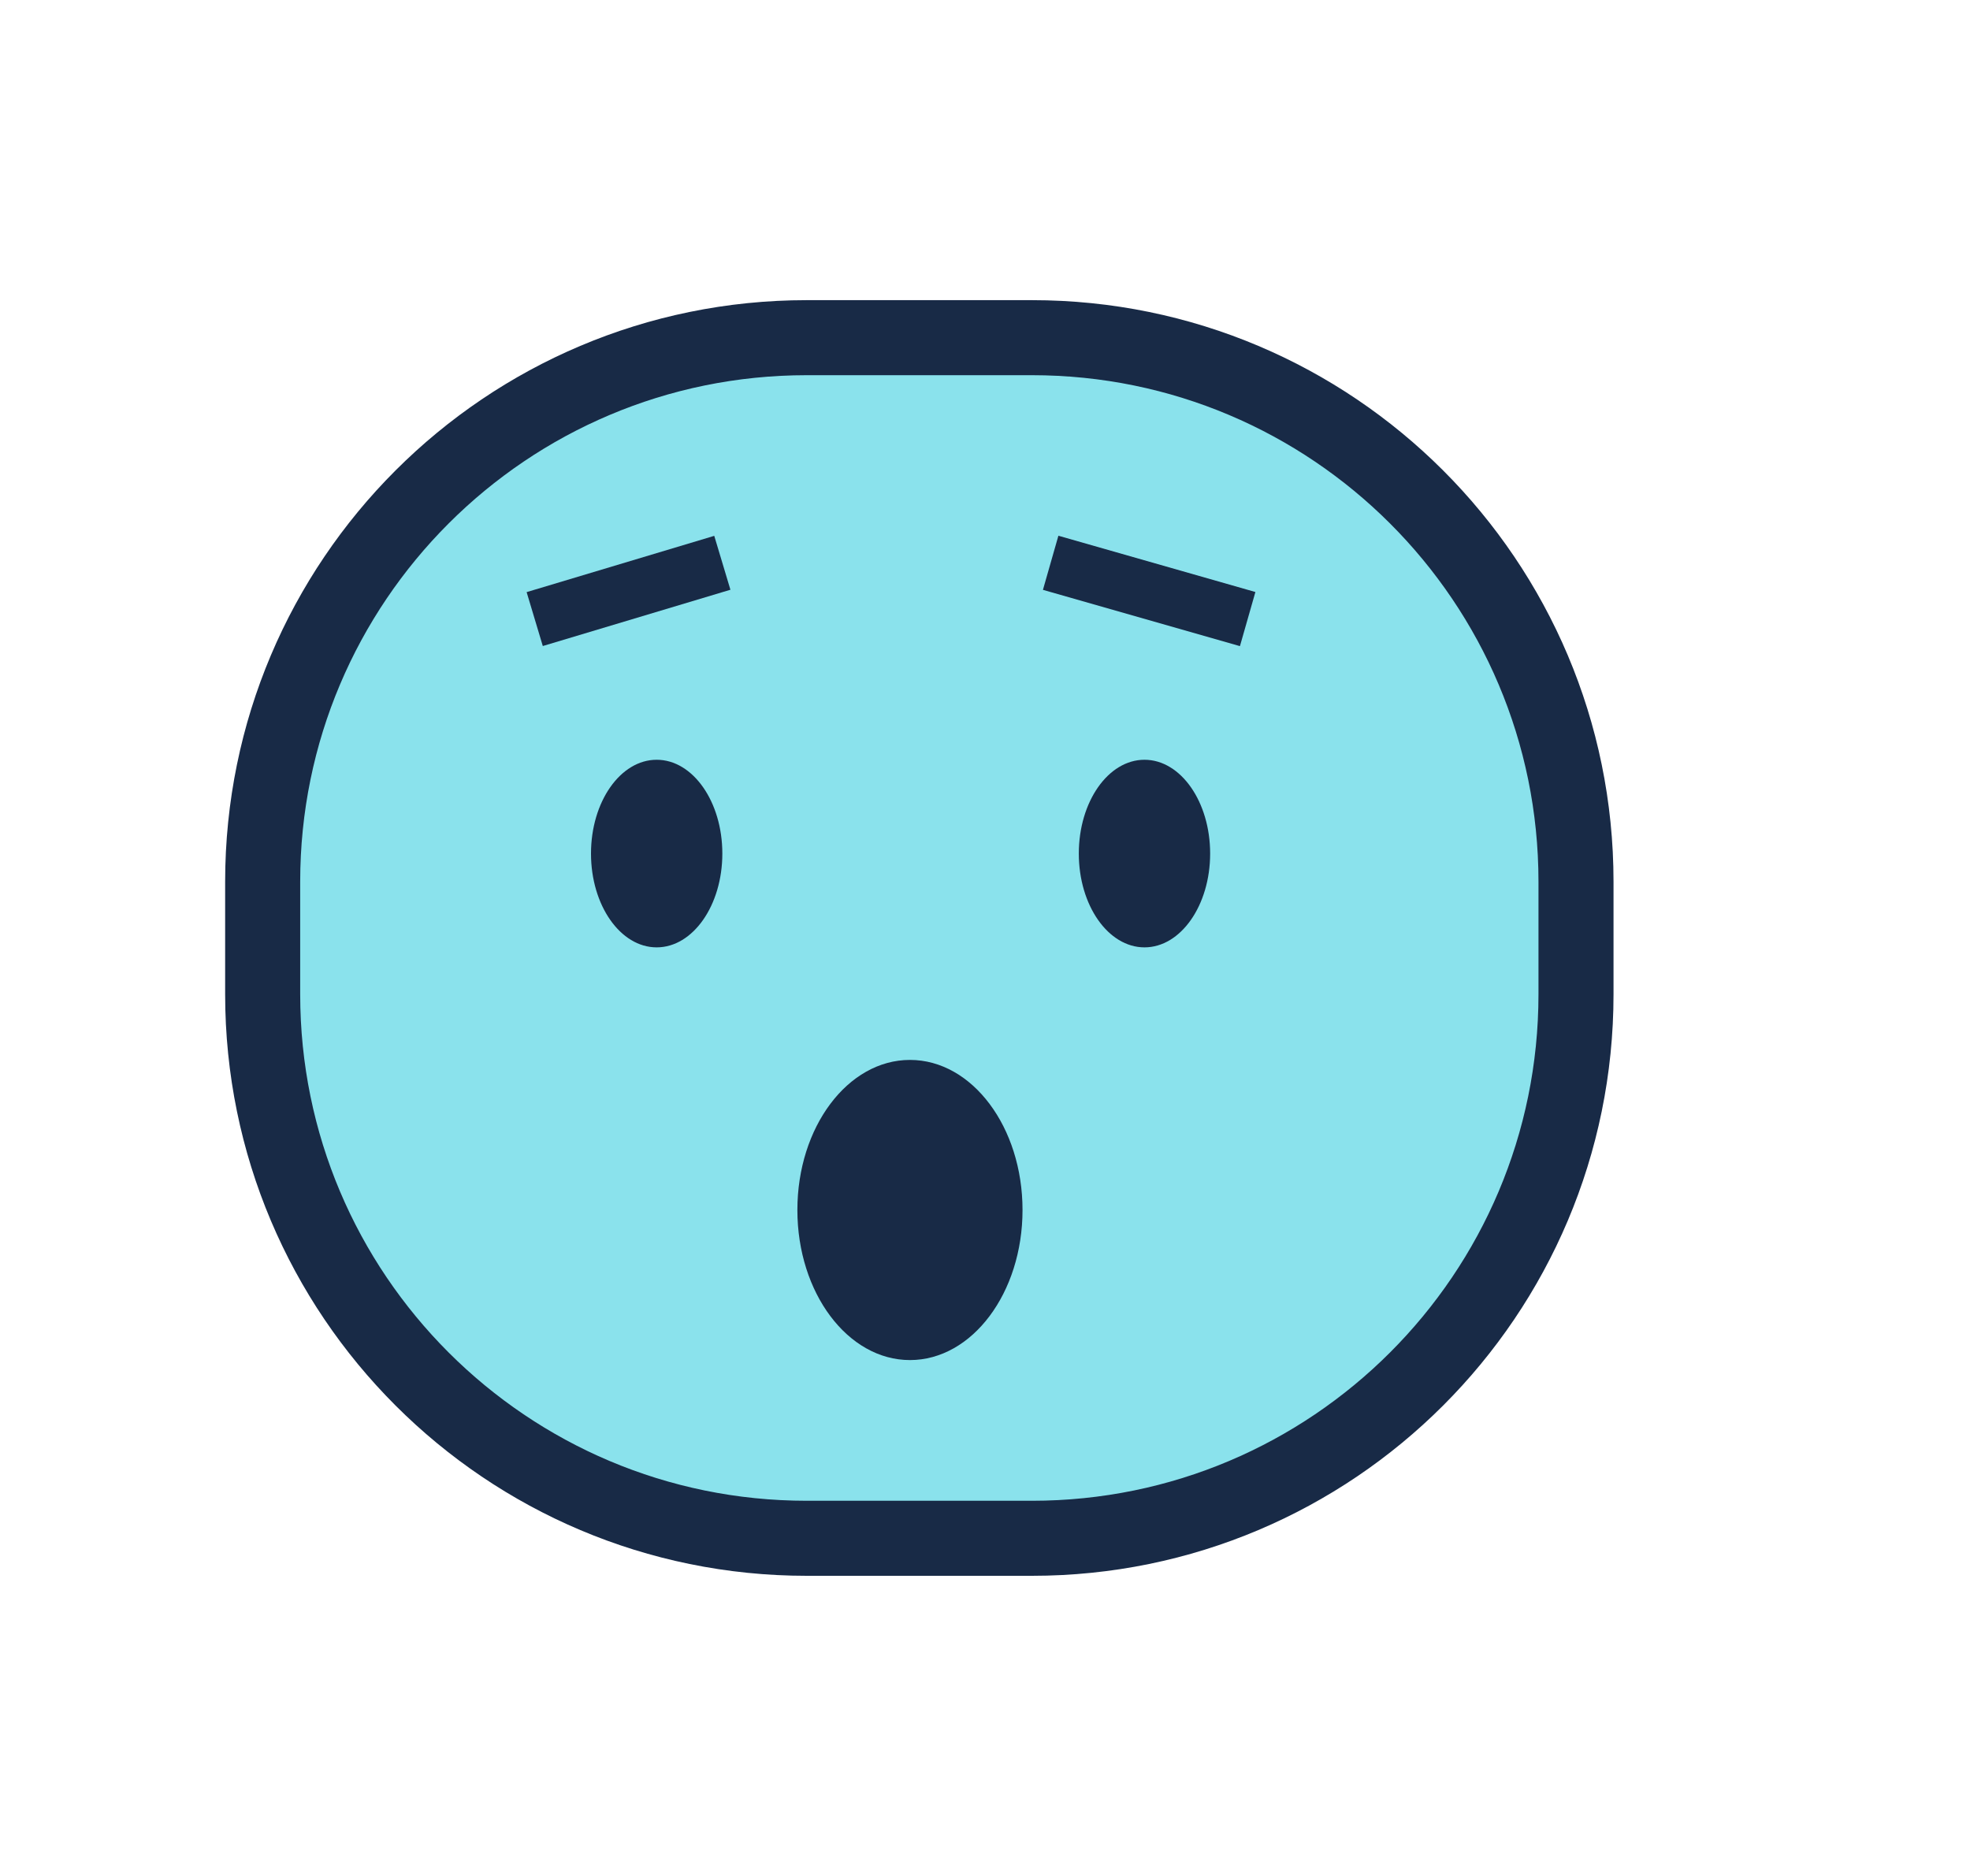
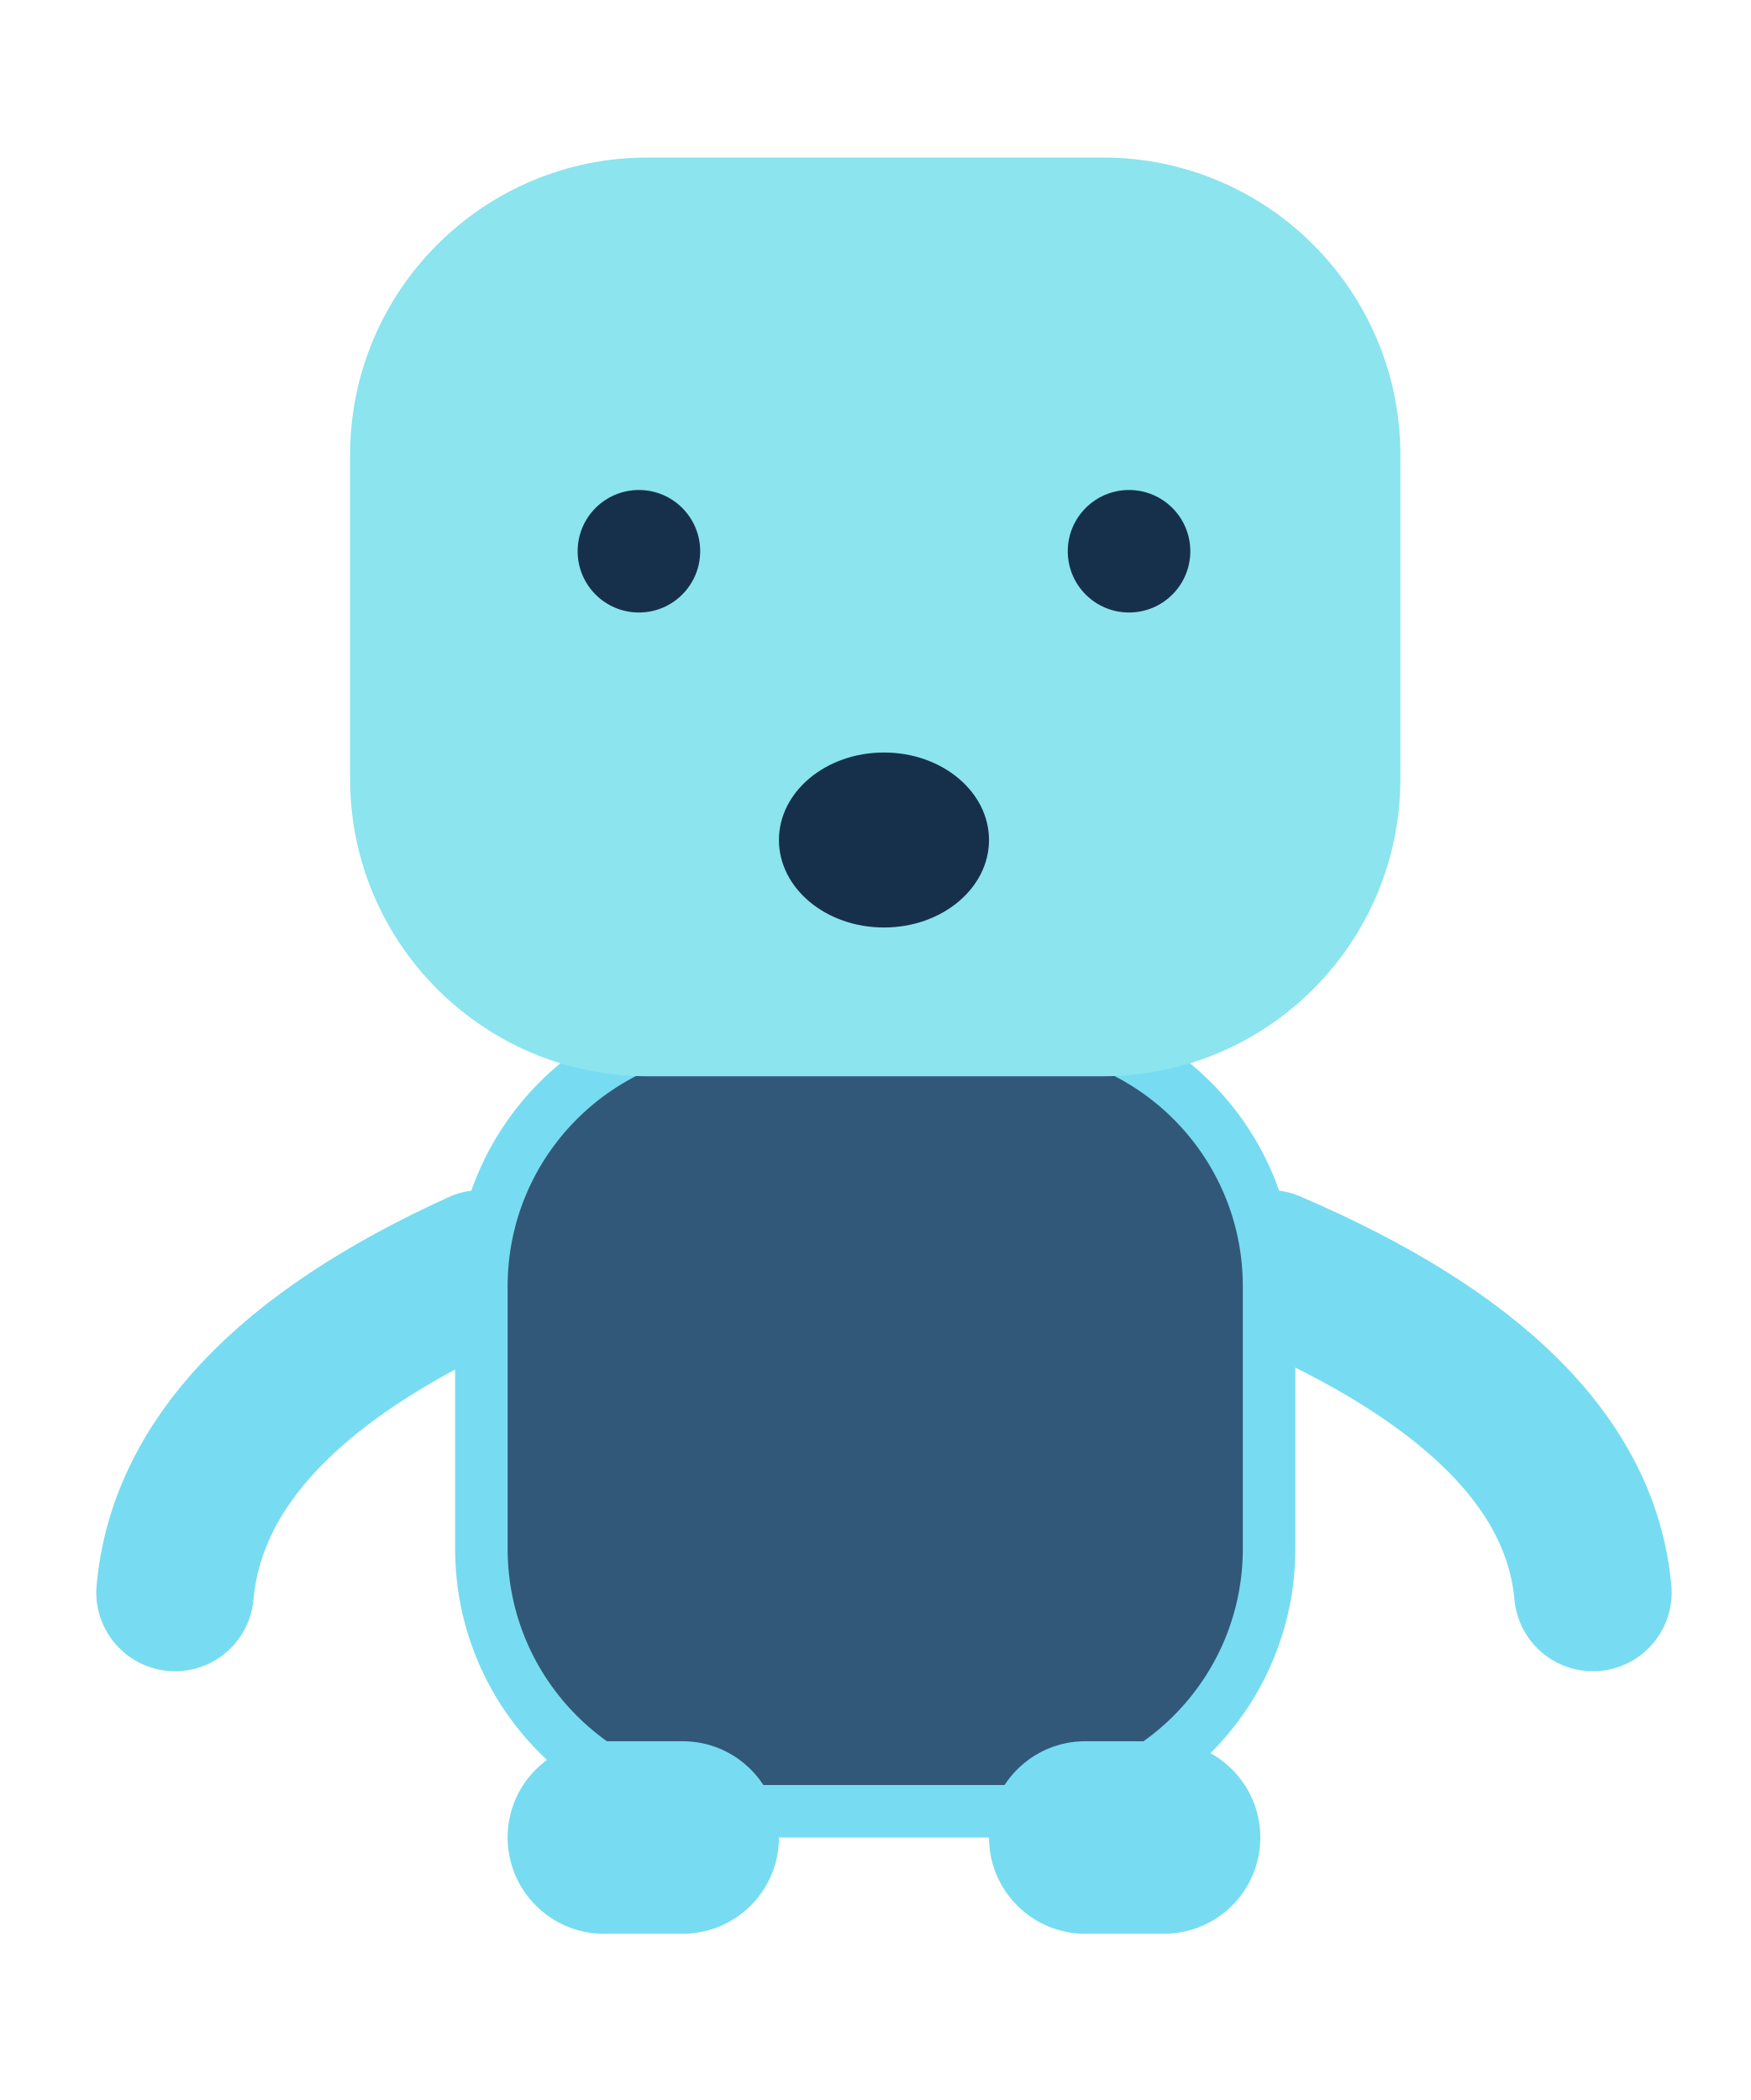
- <svg xmlns="http://www.w3.org/2000/svg" viewBox="0 0 210 200">
-   <rect x="28" y="36" width="140" height="128" rx="58" fill="#8ae2ec" stroke="#182a46" stroke-width="8" />
-   <ellipse cx="70" cy="91" rx="7" ry="10" fill="#182a46" />
-   <ellipse cx="122" cy="91" rx="7" ry="10" fill="#182a46" />
-   <ellipse cx="97" cy="129" rx="12" ry="16" fill="#182a46" />
-   <path d="M57 66 L77 60 M112 60 L133 66" stroke="#182a46" stroke-width="6" />
+ <svg xmlns="http://www.w3.org/2000/svg" viewBox="0 0 200 240">
+   <path d="M55 145 Q22 160 20 182" fill="none" stroke="#77dcf1" stroke-width="18" stroke-linecap="round" />
+   <path d="M145 145 Q180 160 182 182" fill="none" stroke="#77dcf1" stroke-width="18" stroke-linecap="round" />
+   <rect x="55" y="117" width="90" height="90" rx="30" fill="#315879" stroke="#77dcf1" stroke-width="6" />
+   <rect x="40" y="18" width="120" height="105" rx="34" fill="#8be4ee" />
+   <circle cx="73" cy="63" r="7" fill="#16304b" />
+   <circle cx="129" cy="63" r="7" fill="#16304b" />
+   <ellipse id="mouth" cx="101" cy="96" rx="12" ry="10" fill="#16304b" />
+   <rect x="58" y="199" width="31" height="22" rx="11" fill="#77dcf1" />
+   <rect x="113" y="199" width="31" height="22" rx="11" fill="#77dcf1" />
</svg>
